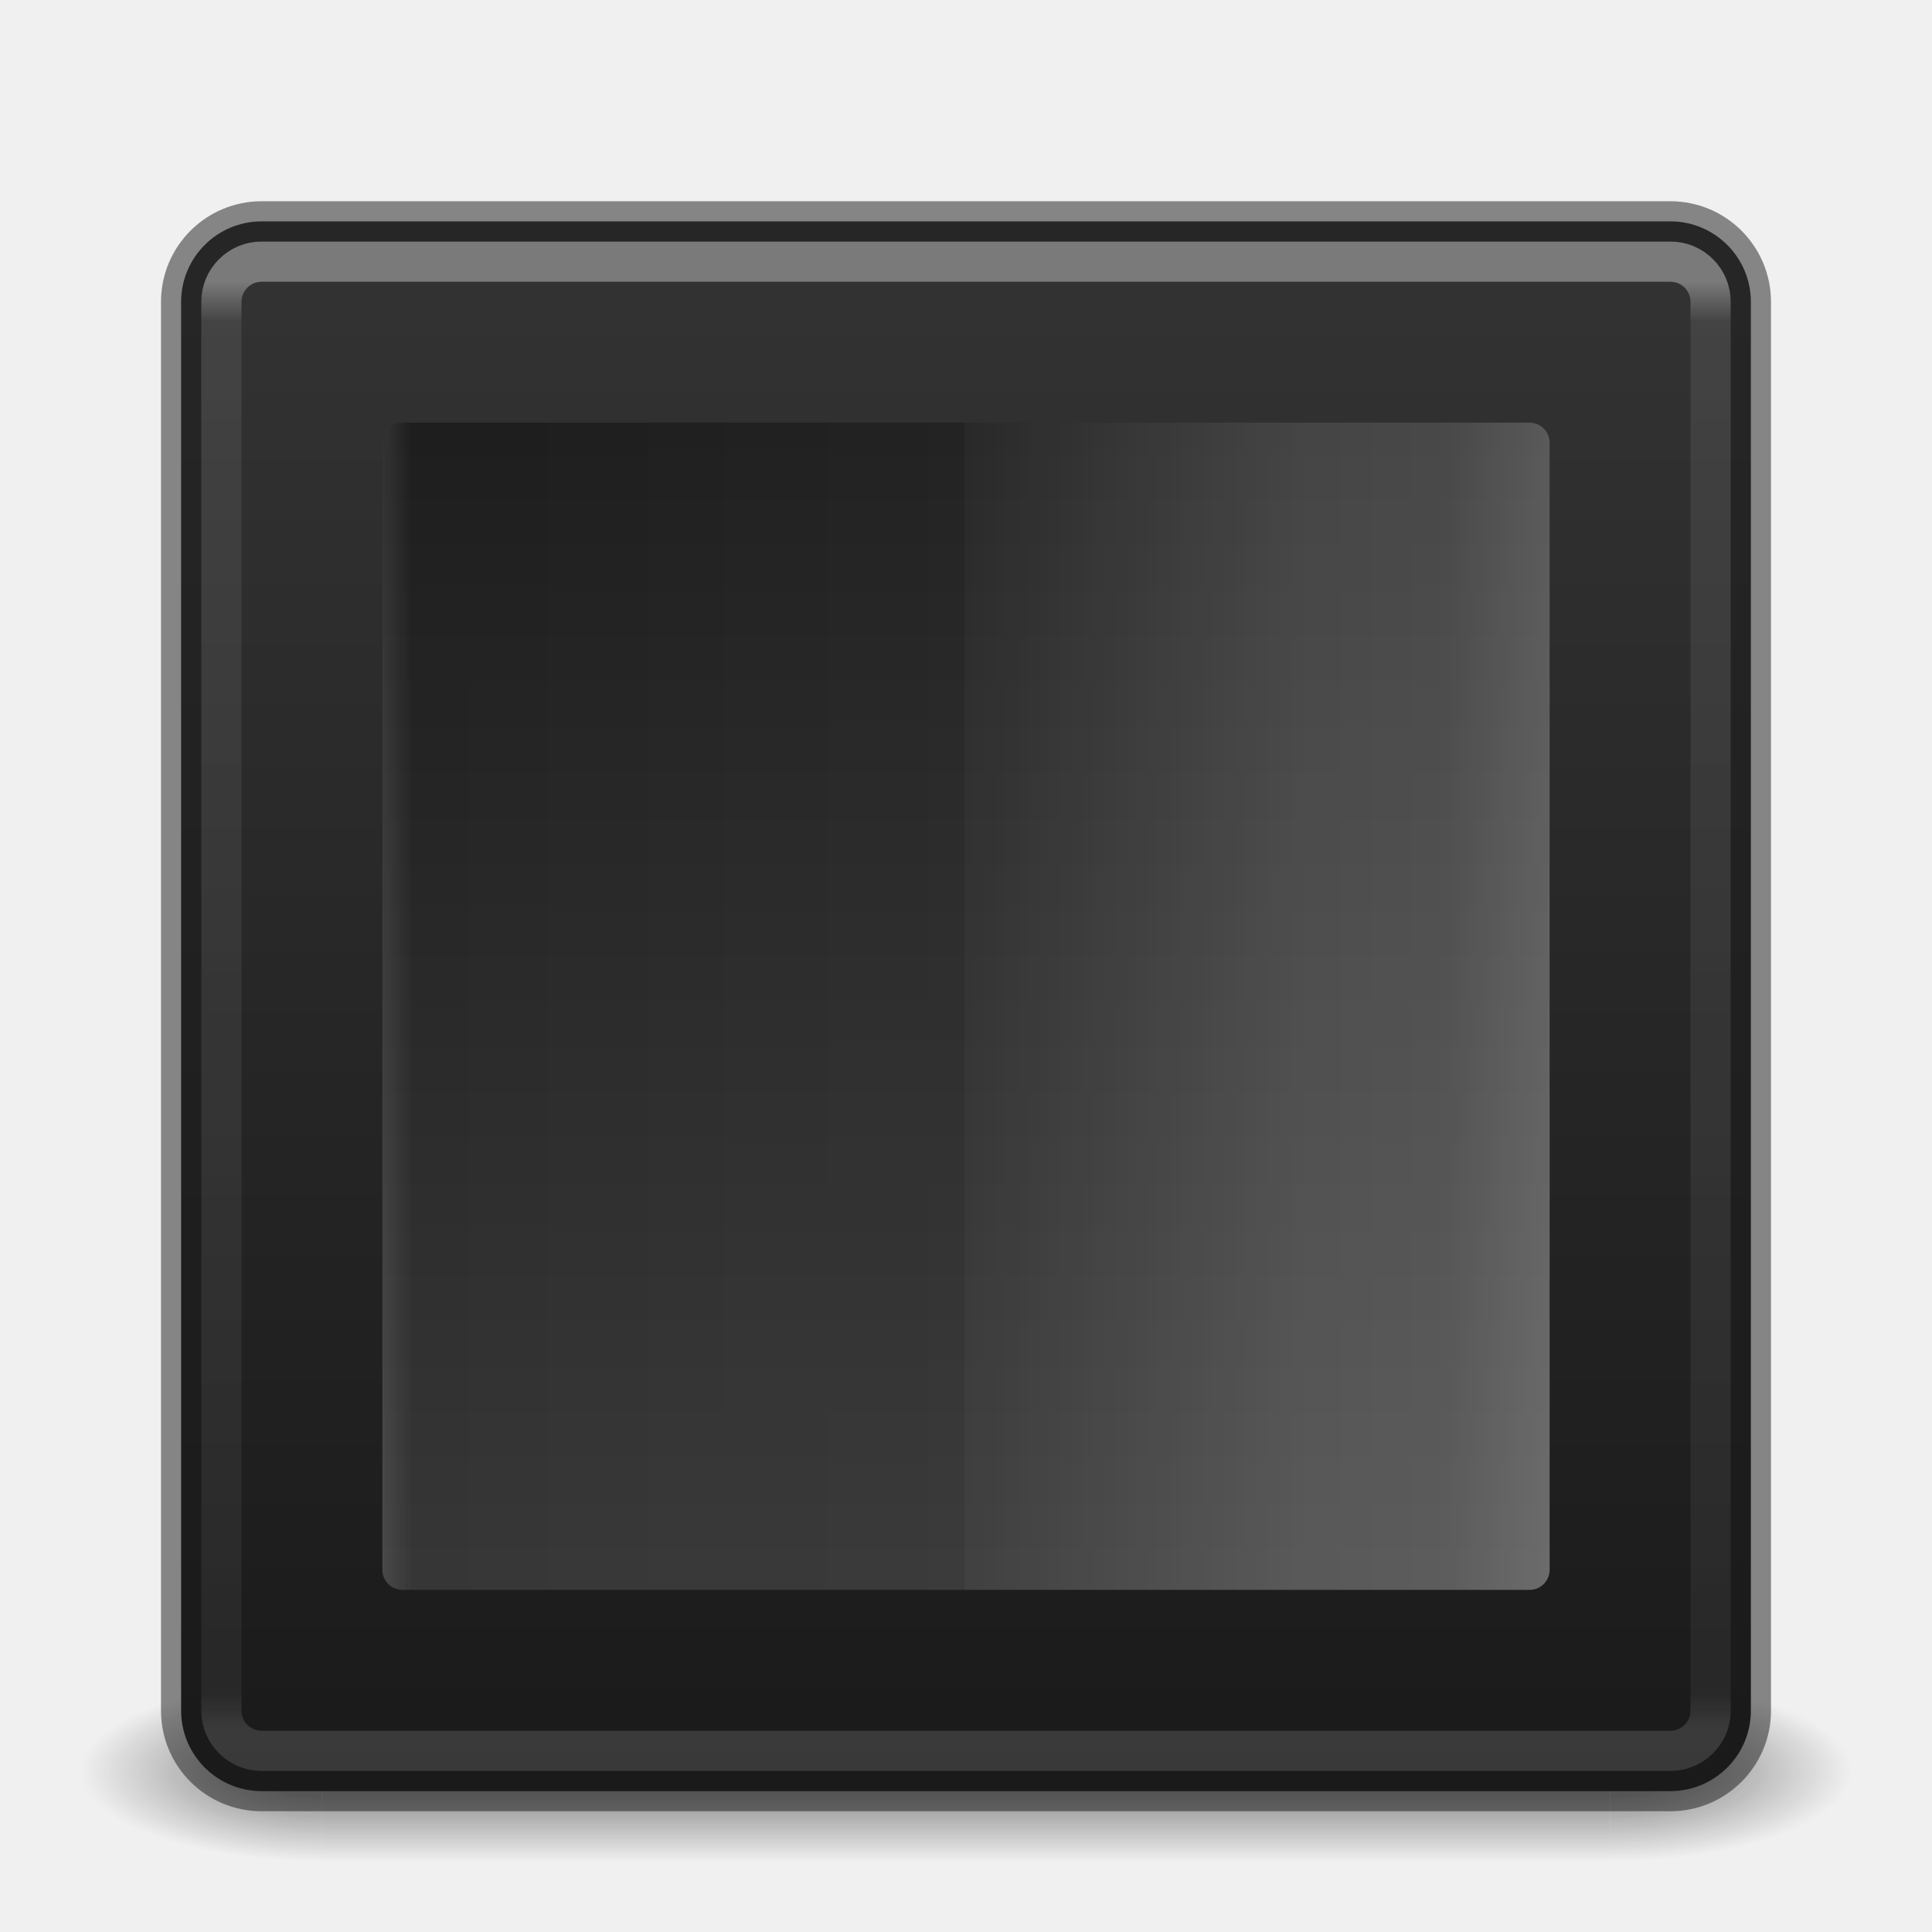
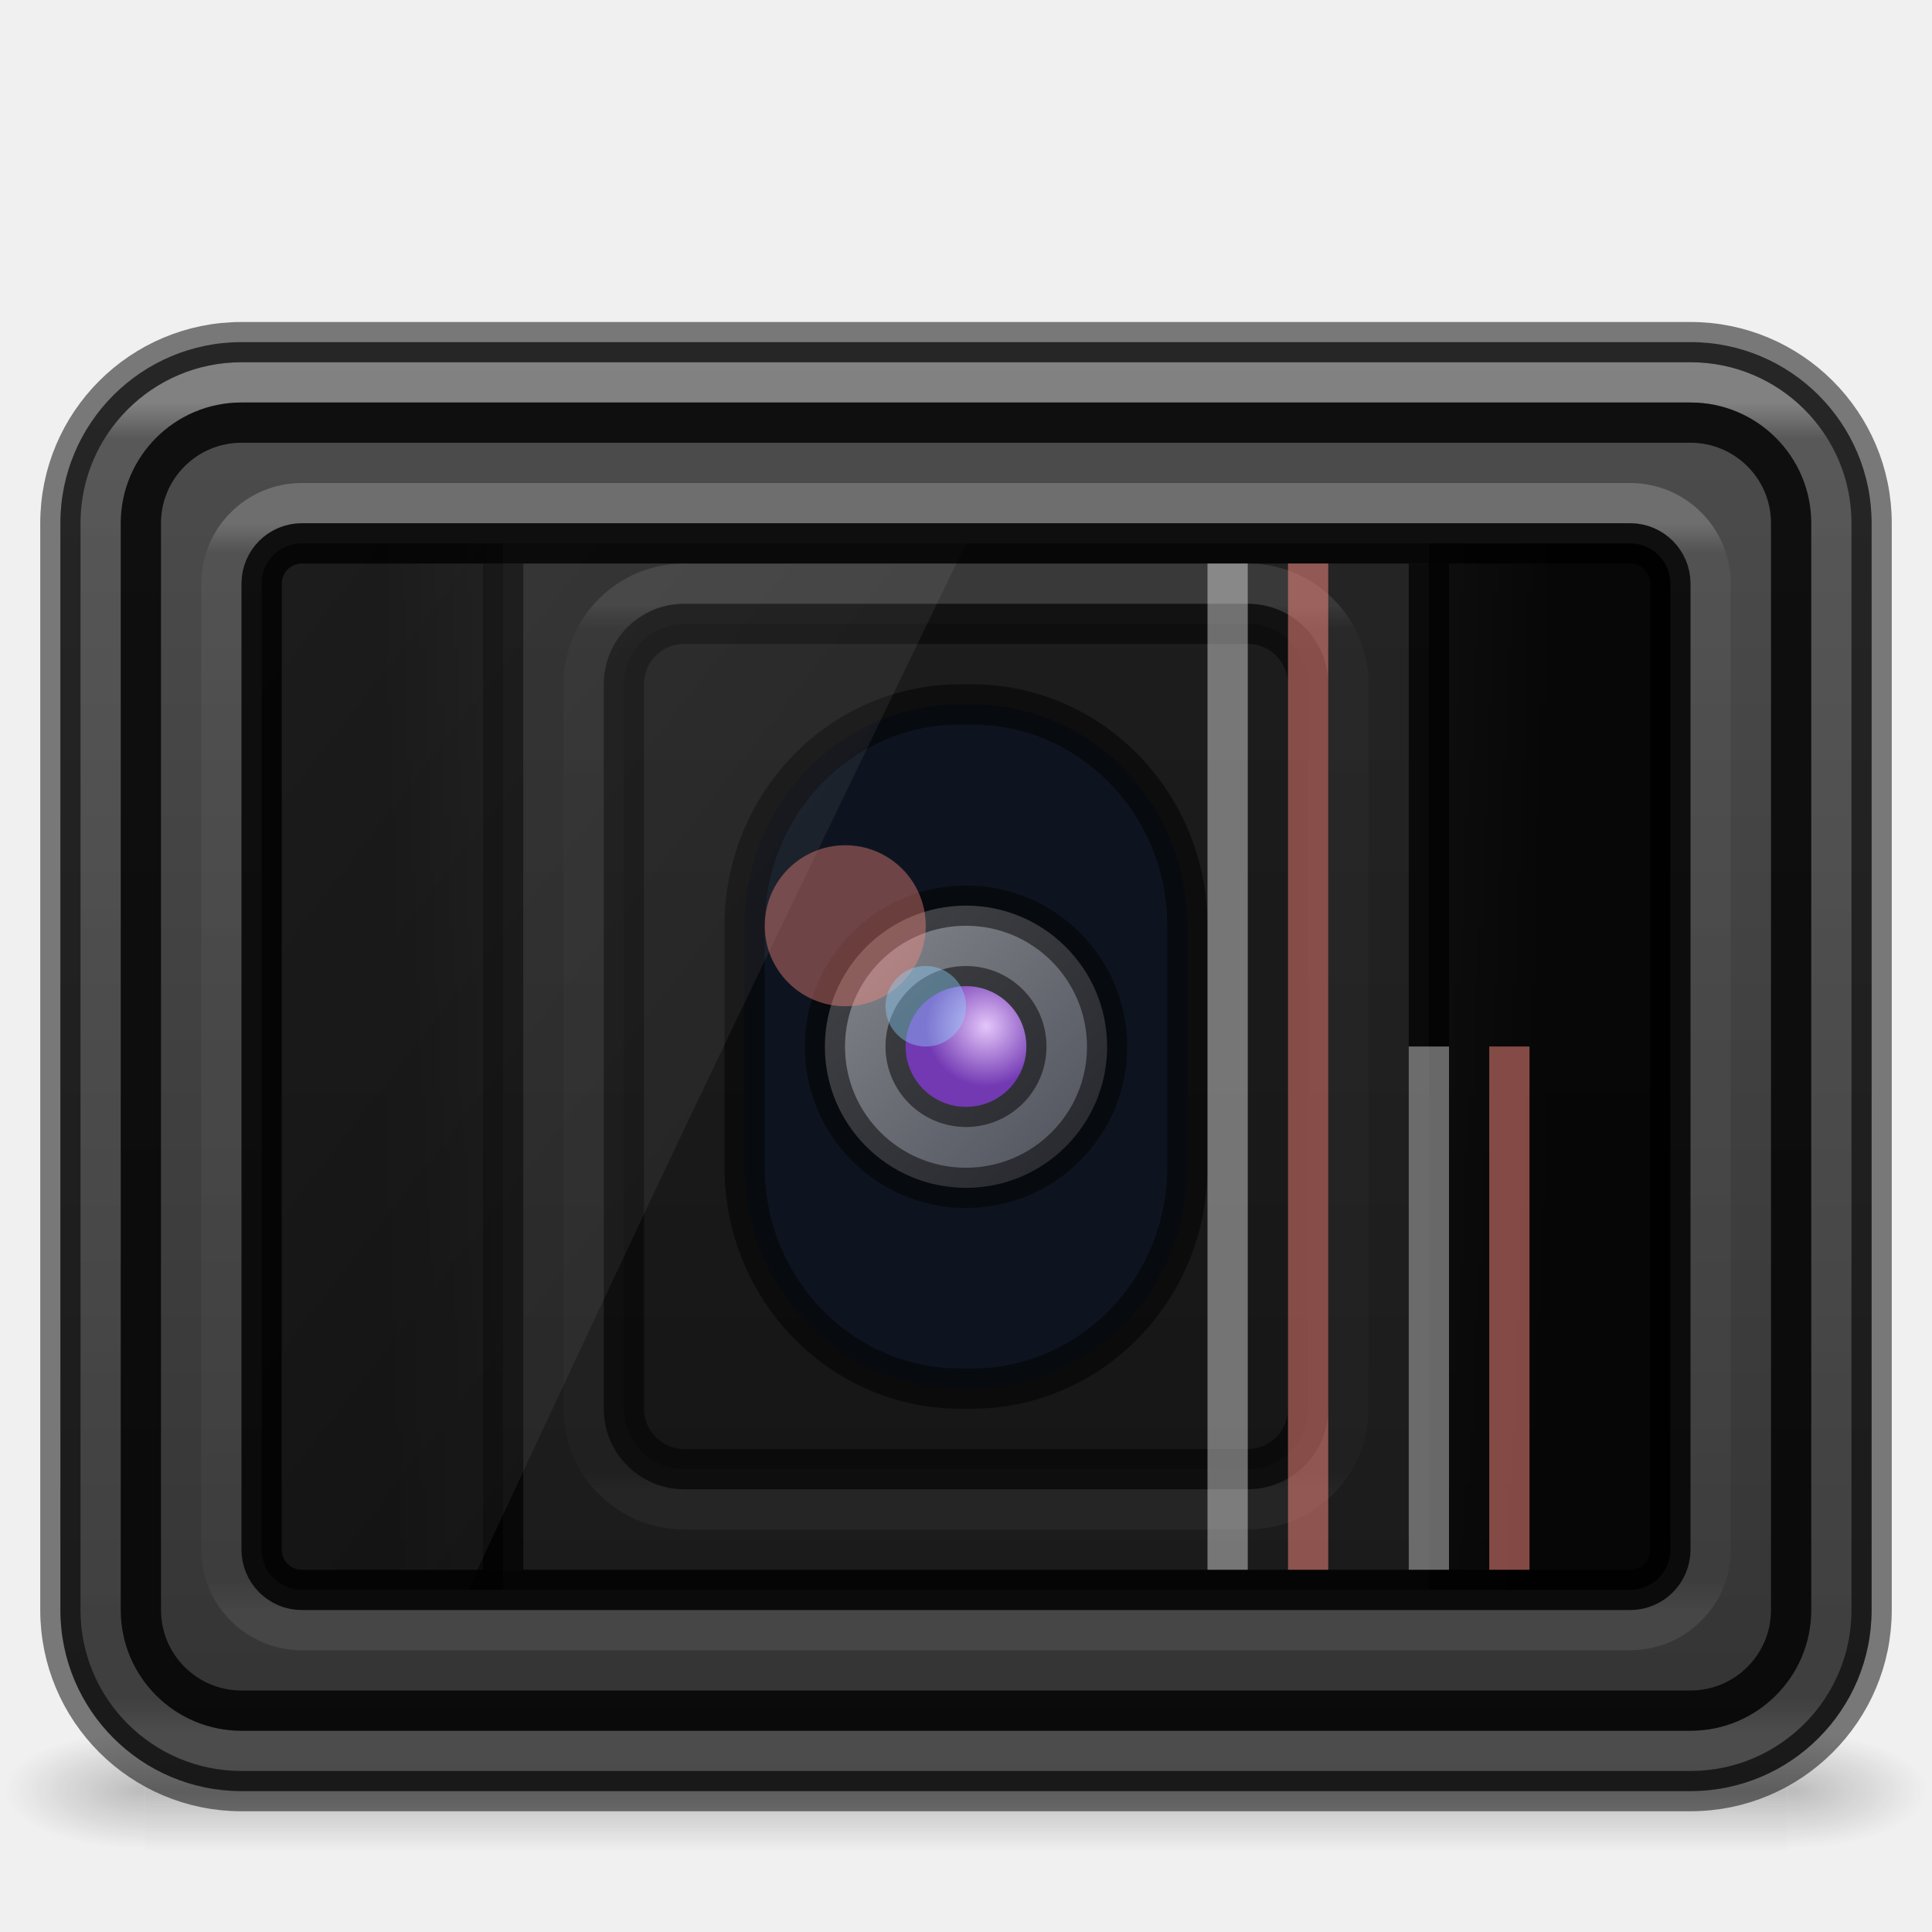
- <svg xmlns="http://www.w3.org/2000/svg" xmlns:xlink="http://www.w3.org/1999/xlink" version="1.1" width="48" height="48" id="svg6649">
-   <defs id="defs6651">
-     <linearGradient id="linearGradient889">
-       <stop offset="0" style="stop-color:#ffffff;stop-opacity:1" id="stop881" />
-       <stop id="stop893" style="stop-color:#ffffff;stop-opacity:0.725;" offset="0.09" />
-       <stop offset="0.215" style="stop-color:#ffffff;stop-opacity:0.667;" id="stop895" />
-       <stop offset="0.501" style="stop-color:#ffffff;stop-opacity:0.235" id="stop883" />
-       <stop id="stop891" style="stop-color:#ffffff;stop-opacity:0.141;" offset="0.501" />
-       <stop offset="0.974" style="stop-color:#ffffff;stop-opacity:0.056" id="stop885" />
-       <stop offset="1" style="stop-color:#ffffff;stop-opacity:0.392" id="stop887" />
+ <svg xmlns="http://www.w3.org/2000/svg" xmlns:xlink="http://www.w3.org/1999/xlink" version="1.1" width="48" height="48" id="svg4296">
+   <defs id="defs4298">
+     <linearGradient id="linearGradient941">
+       <stop id="stop937" offset="0" style="stop-color:#ffffff;stop-opacity:1;" />
+       <stop id="stop939" offset="1" style="stop-color:#ffffff;stop-opacity:0;" />
    </linearGradient>
-     <linearGradient id="linearGradient854">
-       <stop style="stop-color:#333333;stop-opacity:1" offset="0" id="stop850" />
-       <stop style="stop-color:#1a1a1a;stop-opacity:1" offset="1" id="stop852" />
+     <linearGradient id="linearGradient925">
+       <stop id="stop921" offset="0" style="stop-color:#000000;stop-opacity:0.9" />
+       <stop id="stop923" offset="1" style="stop-color:#000000;stop-opacity:0.8" />
    </linearGradient>
-     <linearGradient x1="167.983" y1="8.508" x2="167.983" y2="54.78" id="linearGradient5414" xlink:href="#linearGradient5803" gradientUnits="userSpaceOnUse" gradientTransform="matrix(0.710907,0,0,0.710907,-91.33499,2.139763)" />
-     <linearGradient id="linearGradient5803">
-       <stop id="stop5805" style="stop-color:#fff5ef;stop-opacity:1" offset="0" />
-       <stop id="stop5807" style="stop-color:#fef8dd;stop-opacity:1" offset="1" />
+     <linearGradient id="linearGradient904">
+       <stop id="stop900" offset="0" style="stop-color:#7e8087;stop-opacity:1" />
+       <stop id="stop902" offset="1" style="stop-color:#555761;stop-opacity:1" />
    </linearGradient>
-     <linearGradient x1="39" y1="6" x2="39" y2="41.945" id="linearGradient3058" xlink:href="#linearGradient3924-1" gradientUnits="userSpaceOnUse" gradientTransform="translate(4e-6,1.000006)" />
+     <linearGradient id="linearGradient896">
+       <stop id="stop892" offset="0" style="stop-color:#e4c6fa;stop-opacity:1" />
+       <stop id="stop894" offset="1" style="stop-color:#7239b3;stop-opacity:1" />
+     </linearGradient>
+     <linearGradient id="linearGradient940">
+       <stop id="stop936" offset="0" style="stop-color:#4d4d4d;stop-opacity:1" />
+       <stop id="stop938" offset="1" style="stop-color:#333333;stop-opacity:1" />
+     </linearGradient>
+     <linearGradient id="linearGradient932">
+       <stop id="stop928" style="stop-color:#181818;stop-opacity:1" offset="0" />
+       <stop id="stop930" style="stop-color:#181818;stop-opacity:0" offset="1" />
+     </linearGradient>
+     <linearGradient gradientTransform="matrix(0.08449704,0,0,0.01235294,-6.539646,38.47082)" gradientUnits="userSpaceOnUse" xlink:href="#linearGradient5048" id="linearGradient19619" y2="609.505" x2="302.857" y1="366.648" x1="302.857" />
+     <linearGradient id="linearGradient5048">
+       <stop offset="0" style="stop-color:#181818;stop-opacity:0" id="stop5050" />
+       <stop offset="0.5" style="stop-color:#181818;stop-opacity:1" id="stop5056" />
+       <stop offset="1" style="stop-color:#181818;stop-opacity:0" id="stop5052" />
+     </linearGradient>
+     <radialGradient gradientTransform="matrix(-0.0289166,0,0,0.01235294,21.02689,38.47085)" gradientUnits="userSpaceOnUse" xlink:href="#linearGradient5060" id="radialGradient19616" fy="486.648" fx="605.714" r="117.143" cy="486.648" cx="605.714" />
+     <linearGradient id="linearGradient5060">
+       <stop offset="0" style="stop-color:#181818;stop-opacity:1" id="stop5062" />
+       <stop offset="1" style="stop-color:#181818;stop-opacity:0" id="stop5064" />
+     </linearGradient>
+     <radialGradient gradientTransform="matrix(0.02891661,0,0,0.01235294,26.9731,38.47085)" gradientUnits="userSpaceOnUse" xlink:href="#linearGradient932" id="radialGradient19613" fy="486.648" fx="605.714" r="117.143" cy="486.648" cx="605.714" />
+     <linearGradient gradientUnits="userSpaceOnUse" y2="44.5" x2="24" y1="8.5" x1="24" id="linearGradient942" xlink:href="#linearGradient940" />
+     <linearGradient gradientTransform="translate(-5.000008,-4.999989)" gradientUnits="userSpaceOnUse" xlink:href="#linearGradient3924-1" id="linearGradient3058" y2="48" x2="39" y1="15" x1="39" />
    <linearGradient id="linearGradient3924-1">
-       <stop id="stop3926-3" style="stop-color:#ffffff;stop-opacity:1" offset="0" />
-       <stop id="stop3928-91" style="stop-color:#ffffff;stop-opacity:0.235" offset="0.028" />
-       <stop id="stop3930-6" style="stop-color:#ffffff;stop-opacity:0.157" offset="0.974" />
-       <stop id="stop3932-6" style="stop-color:#ffffff;stop-opacity:0.392" offset="1" />
+       <stop offset="0" style="stop-color:#ffffff;stop-opacity:1" id="stop3926-3" />
+       <stop offset="0.028" style="stop-color:#ffffff;stop-opacity:0.235" id="stop3928-91" />
+       <stop offset="0.974" style="stop-color:#ffffff;stop-opacity:0.157" id="stop3930-6" />
+       <stop offset="1" style="stop-color:#ffffff;stop-opacity:0.392" id="stop3932-6" />
    </linearGradient>
-     <radialGradient cx="4.993" cy="43.5" r="2.5" fx="4.993" fy="43.5" id="radialGradient3013" xlink:href="#linearGradient3688-166-749" gradientUnits="userSpaceOnUse" gradientTransform="matrix(2.076648,0,0,1.4,27.44224,-17.4)" />
-     <linearGradient id="linearGradient3688-166-749">
-       <stop id="stop2883" style="stop-color:#181818;stop-opacity:1" offset="0" />
-       <stop id="stop2885" style="stop-color:#181818;stop-opacity:0" offset="1" />
-     </linearGradient>
-     <radialGradient cx="4.993" cy="43.5" r="2.5" fx="4.993" fy="43.5" id="radialGradient3015" xlink:href="#linearGradient3688-464-309" gradientUnits="userSpaceOnUse" gradientTransform="matrix(2.076648,0,0,1.4,-20.55775,-104.4)" />
-     <linearGradient id="linearGradient3688-464-309">
-       <stop id="stop2889" style="stop-color:#181818;stop-opacity:1" offset="0" />
-       <stop id="stop2891" style="stop-color:#181818;stop-opacity:0" offset="1" />
-     </linearGradient>
-     <linearGradient id="linearGradient3702-501-757">
-       <stop id="stop2895" style="stop-color:#181818;stop-opacity:0" offset="0" />
-       <stop id="stop2897" style="stop-color:#181818;stop-opacity:1" offset="0.5" />
-       <stop id="stop2899" style="stop-color:#181818;stop-opacity:0" offset="1" />
-     </linearGradient>
-     <linearGradient x1="25.058" y1="47.028" x2="25.058" y2="39.999" id="linearGradient6647" xlink:href="#linearGradient3702-501-757" gradientUnits="userSpaceOnUse" gradientTransform="matrix(0.9870126,0,0,1,0.3116902,0)" />
-     <linearGradient xlink:href="#linearGradient854" id="linearGradient856" x1="23.528" y1="6.083" x2="23.528" y2="44.233" gradientUnits="userSpaceOnUse" />
-     <linearGradient xlink:href="#linearGradient854" id="linearGradient862" gradientUnits="userSpaceOnUse" x1="23.528" y1="6.083" x2="23.528" y2="44.233" gradientTransform="matrix(0.7435897,0,0,0.7435897,-41.84618,-43.58973)" />
-     <linearGradient xlink:href="#linearGradient889" id="linearGradient879" x1="-38.5" y1="-25" x2="-9.5" y2="-25" gradientUnits="userSpaceOnUse" spreadMethod="pad" />
+     <linearGradient y2="45" x2="39" y1="18" x1="39" gradientTransform="translate(-5.000008,-4.999989)" gradientUnits="userSpaceOnUse" id="linearGradient866" xlink:href="#linearGradient3924-1" />
+     <linearGradient y2="42" x2="39" y1="20" x1="39" gradientTransform="translate(-5.000008,-4.999989)" gradientUnits="userSpaceOnUse" id="linearGradient886" xlink:href="#linearGradient3924-1" />
+     <radialGradient gradientTransform="rotate(90,24.5,25.5)" gradientUnits="userSpaceOnUse" r="1.5" fy="25.5" fx="24.5" cy="25.5" cx="24.5" id="radialGradient898" xlink:href="#linearGradient896" />
+     <linearGradient gradientUnits="userSpaceOnUse" y2="28.5" x2="26.5" y1="23.5" x1="21.5" id="linearGradient906" xlink:href="#linearGradient904" />
+     <linearGradient gradientUnits="userSpaceOnUse" y2="26.5" x2="12.5" y1="26.5" x1="9.5" id="linearGradient927" xlink:href="#linearGradient925" />
+     <linearGradient gradientTransform="matrix(-1,0,0,1,48,0)" y2="26.5" x2="12.5" y1="26.5" x1="9.5" gradientUnits="userSpaceOnUse" id="linearGradient931" xlink:href="#linearGradient925" />
+     <linearGradient gradientUnits="userSpaceOnUse" y2="42" x2="44" y1="10" x1="3" id="linearGradient943" xlink:href="#linearGradient941" />
  </defs>
-   <g style="opacity:0.6" id="g3712-5" transform="matrix(1.157895,0,0,0.6428571,-3.789476,16.03572)">
-     <rect style="fill:url(#radialGradient3013);fill-opacity:1;stroke:none;stroke-width:1" id="rect2801-3" y="40" x="37.818" height="7" width="5.182" />
-     <rect style="fill:url(#radialGradient3015);fill-opacity:1;stroke:none;stroke-width:1" id="rect3696-6" transform="scale(-1)" y="-47" x="-10.182" height="7" width="5.182" />
-     <rect style="fill:url(#linearGradient6647);fill-opacity:1;stroke:none;stroke-width:1" id="rect3700-4" y="40" x="10.182" height="7" width="27.636" />
+   <g id="g984">
+     <g style="opacity:0.6" id="g3257">
+       <path style="display:inline;overflow:visible;visibility:visible;fill:url(#radialGradient19613);fill-opacity:1;fill-rule:nonzero;stroke:none;stroke-width:1;marker:none;opacity:0.4" id="path2883" d="m 44.4,43 c 0,0 0,3 0,3 1.489,0.006 3.6,-0.672 3.6,-1.5 0,-0.828 -1.662,-1.5 -3.6,-1.5 z" />
+       <path style="display:inline;overflow:visible;visibility:visible;fill:url(#radialGradient19616);fill-opacity:1;fill-rule:nonzero;stroke:none;stroke-width:1;marker:none;opacity:0.4" id="path2881" d="m 3.6,43 c 0,0 0,3 0,3 C 2.111,46.006 0,45.328 0,44.5 0,43.672 1.662,43 3.6,43 Z" />
+       <rect style="display:inline;overflow:visible;visibility:visible;fill:url(#linearGradient19619);fill-opacity:1;fill-rule:nonzero;stroke:none;stroke-width:1;marker:none;opacity:0.4" id="rect2879" y="43" x="3.6" height="3" width="40.8" />
+     </g>
+     <rect style="opacity:1;vector-effect:none;fill:url(#linearGradient942);fill-opacity:1;stroke:none;stroke-width:1;stroke-linecap:round;stroke-linejoin:round;stroke-miterlimit:4;stroke-dasharray:none;stroke-dashoffset:0;stroke-opacity:1" id="rect934" width="45" height="36" x="1.5" y="8.5" rx="4.5" ry="4.5" />
+     <path id="path929" d="m 40.5,13.5 c 0.554,0 1,0.446 1,1 v 24 c 0,0.554 -0.446,1 -1,1 h -3.5 -0.5 -1 v -1 -1 -23 -1 h 1 z" style="opacity:1;fill:url(#linearGradient931);fill-opacity:1;stroke:none;stroke-width:1;stroke-linecap:round;stroke-linejoin:round;stroke-opacity:1" />
+     <path style="opacity:1;fill:url(#linearGradient927);fill-opacity:1;stroke:none;stroke-width:1;stroke-linecap:round;stroke-linejoin:round;stroke-opacity:1" d="M 7.5 13.5 C 6.946 13.5 6.5 13.946 6.5 14.5 L 6.5 38.5 C 6.5 39.054 6.946 39.5 7.5 39.5 L 11 39.5 L 11.5 39.5 L 12.5 39.5 L 12.5 38.5 L 12.5 37.5 L 12.5 14.5 L 12.5 13.5 L 11.5 13.5 L 7.5 13.5 z " id="rect914" />
+     <rect style="opacity:0.5;fill:#000000;fill-opacity:1;stroke:none;stroke-width:1;stroke-linecap:round;stroke-linejoin:round;stroke-opacity:1" id="rect912" width="23" height="26" x="12.5" y="13.5" rx="0" ry="0" />
+     <rect ry="1.5" rx="1.5" y="15.5" x="15.5" height="21" width="17" id="rect910" style="opacity:0.2;fill:#000000;fill-opacity:1;stroke:none;stroke-width:1;stroke-linecap:round;stroke-linejoin:round;stroke-opacity:1" />
+     <rect ry="5.5" rx="5.358" y="17.5" x="18.5" height="17" width="11" id="rect908" style="opacity:1;fill:#0e141f;fill-opacity:1;stroke:none;stroke-width:1;stroke-linecap:round;stroke-linejoin:round;stroke-opacity:1" />
+     <rect style="opacity:0.3;vector-effect:none;fill:none;fill-opacity:1;stroke:url(#linearGradient3058);stroke-width:1;stroke-linecap:round;stroke-linejoin:round;stroke-miterlimit:4;stroke-dasharray:none;stroke-dashoffset:0;stroke-opacity:1" id="rect6741-5-0-2-3" y="9.5" x="2.5" ry="3.5" rx="3.5" height="34" width="43" />
+     <rect style="color:#000000;display:inline;overflow:visible;visibility:visible;opacity:0.5;fill:none;stroke:#000000;stroke-width:1;stroke-linecap:round;stroke-linejoin:round;stroke-miterlimit:4;stroke-dasharray:none;stroke-dashoffset:0;stroke-opacity:1.0;marker:none;enable-background:accumulate" id="rect5505-21-3-8-9-1-1" y="8.5" x="1.5" ry="4.5" rx="4.5" height="36" width="45" />
+     <rect width="41" height="32" rx="2.5" ry="2.5" x="3.5" y="10.5" id="rect860" style="color:#000000;display:inline;overflow:visible;visibility:visible;opacity:0.8;fill:none;stroke:#000000;stroke-width:1;stroke-linecap:round;stroke-linejoin:round;stroke-miterlimit:4;stroke-dasharray:none;stroke-dashoffset:0;stroke-opacity:1.0;marker:none;enable-background:accumulate" />
+     <rect width="37" height="28" rx="2" ry="2" x="5.5" y="12.5" id="rect864" style="opacity:0.2;vector-effect:none;fill:none;fill-opacity:1;stroke:url(#linearGradient866);stroke-width:1;stroke-linecap:round;stroke-linejoin:round;stroke-miterlimit:4;stroke-dasharray:none;stroke-dashoffset:0;stroke-opacity:1" />
+     <path style="opacity:0.7;fill:none;stroke:#000000;stroke-width:1px;stroke-linecap:butt;stroke-linejoin:miter;stroke-opacity:1" d="M 12.5,14 V 39" id="path868" />
+     <path id="path870" d="M 35.5,14 V 39" style="opacity:0.7;fill:none;stroke:#000000;stroke-width:1px;stroke-linecap:butt;stroke-linejoin:miter;stroke-opacity:1" />
+     <rect style="opacity:0.5;fill:none;fill-opacity:1;stroke:#000000;stroke-width:1;stroke-linecap:round;stroke-linejoin:round;stroke-opacity:1" id="rect872" width="17" height="21" x="15.5" y="15.5" rx="1.5" ry="1.5" />
+     <rect style="opacity:0.5;fill:none;fill-opacity:1;stroke:#000000;stroke-width:1;stroke-linecap:round;stroke-linejoin:round;stroke-opacity:1" id="rect874" width="11" height="17" x="18.5" y="17.5" rx="5.358" ry="5.5" />
+     <circle r="3.506" cy="26.006" cx="24" id="circle882" style="opacity:1;fill:url(#linearGradient906);fill-opacity:1;stroke:none;stroke-width:1;stroke-linecap:round;stroke-linejoin:round;stroke-opacity:1" />
+     <circle style="opacity:0.5;fill:none;fill-opacity:1;stroke:#000000;stroke-width:1;stroke-linecap:round;stroke-linejoin:round;stroke-opacity:1" id="path876" cx="24" cy="26.006" r="3.506" />
+     <circle style="opacity:0.5;fill:none;fill-opacity:1;stroke:#000000;stroke-width:1;stroke-linecap:round;stroke-linejoin:round;stroke-opacity:1" id="path878" cx="24" cy="26" r="1.5" />
+     <circle r="1.5" cy="26" cx="24" id="circle880" style="opacity:1;fill:url(#radialGradient898);fill-opacity:1;stroke:none;stroke-width:1;stroke-linecap:round;stroke-linejoin:round;stroke-opacity:1" />
+     <rect style="opacity:0.1;vector-effect:none;fill:none;fill-opacity:1;stroke:url(#linearGradient886);stroke-width:1;stroke-linecap:round;stroke-linejoin:round;stroke-miterlimit:4;stroke-dasharray:none;stroke-dashoffset:0;stroke-opacity:1" id="rect884" y="14.5" x="14.5" ry="2.5" rx="2.5" height="23" width="19" />
+     <path style="color:#000000;display:inline;overflow:visible;visibility:visible;opacity:0.1;fill:url(#linearGradient943);fill-opacity:1;stroke:none;stroke-width:1;stroke-linecap:round;stroke-linejoin:round;stroke-miterlimit:4;stroke-dasharray:none;stroke-dashoffset:0;stroke-opacity:1;marker:none;enable-background:accumulate" d="M 7.5,13.5 H 24 C 17,28 17,28 11.625,39.5 H 7.5 c -0.554,0 -1,-0.446 -1,-1 v -24 c 0,-0.554 0.446,-1 1,-1 z" id="rect933" />
+     <rect width="35" height="26" rx="1" ry="1" x="6.5" y="13.5" id="rect858" style="color:#000000;display:inline;overflow:visible;visibility:visible;opacity:0.8;fill:none;stroke:#000000;stroke-width:1;stroke-linecap:round;stroke-linejoin:round;stroke-miterlimit:4;stroke-dasharray:none;stroke-dashoffset:0;stroke-opacity:1;marker:none;enable-background:accumulate" />
+     <circle style="opacity:0.4;fill:#ff8c82;fill-opacity:1;stroke:none;stroke-width:1;stroke-linecap:round;stroke-linejoin:round;stroke-opacity:1" id="path888" cx="21" cy="23" r="2" />
+     <circle style="opacity:0.4;fill:#8cd5ff;fill-opacity:1;stroke:none;stroke-width:1;stroke-linecap:round;stroke-linejoin:round;stroke-opacity:1" id="path890" cx="23" cy="25" r="1" />
+     <path style="opacity:0.4;fill:none;stroke:#ffffff;stroke-width:1px;stroke-linecap:butt;stroke-linejoin:miter;stroke-opacity:1" d="M 30.5,14 V 39" id="path945" />
+     <path id="path947" d="M 32.5,14 V 39" style="opacity:0.5;fill:none;stroke:#ff8c82;stroke-width:1px;stroke-linecap:butt;stroke-linejoin:miter;stroke-opacity:1" />
+     <path style="opacity:0.4;fill:none;stroke:#ffffff;stroke-width:1px;stroke-linecap:butt;stroke-linejoin:miter;stroke-opacity:1" d="M 35.5,26 V 39" id="path949" />
+     <path id="path951" d="M 37.5,26 V 39" style="opacity:0.5;fill:none;stroke:#ff8c82;stroke-width:1px;stroke-linecap:butt;stroke-linejoin:miter;stroke-opacity:1" />
  </g>
-   <rect style="color:#000000;display:inline;overflow:visible;visibility:visible;opacity:1;fill:url(#linearGradient856);fill-opacity:1;fill-rule:nonzero;stroke:none;stroke-width:1;marker:none;enable-background:accumulate" id="rect5505-21" y="5.5" x="4.5" ry="2" rx="2" height="39" width="39" />
-   <rect style="opacity:0.35;fill:none;stroke:url(#linearGradient3058);stroke-width:1;stroke-linecap:round;stroke-linejoin:round;stroke-miterlimit:4;stroke-dasharray:none;stroke-dashoffset:0;stroke-opacity:1" id="rect6741" y="6.5" x="5.5" ry="1" rx="1" height="37" width="37" />
-   <rect style="color:#000000;display:inline;overflow:visible;visibility:visible;opacity:0.5;fill:none;stroke:#1a1a1a;stroke-width:1;stroke-linecap:round;stroke-linejoin:round;stroke-miterlimit:4;stroke-dasharray:none;stroke-dashoffset:0;stroke-opacity:1;marker:none;enable-background:accumulate" id="rect5505-21-3-2" y="5.5" x="4.5" ry="2" rx="2" height="39" width="39" />
-   <rect width="29" height="29" rx="0.5" ry="0.5" x="-38.5" y="-39.5" id="rect860" style="color:#000000;display:inline;overflow:visible;visibility:visible;opacity:1;fill:url(#linearGradient862);fill-opacity:1;fill-rule:nonzero;stroke:none;stroke-width:0.744;marker:none;enable-background:accumulate" transform="scale(-1)" />
-   <rect transform="scale(-1)" style="color:#000000;display:inline;overflow:visible;visibility:visible;opacity:0.281;fill:url(#linearGradient879);fill-opacity:1;fill-rule:nonzero;stroke:none;stroke-width:0.744;marker:none;enable-background:accumulate" id="rect864" y="-39.5" x="-38.5" ry="0.5" rx="0.5" height="29" width="29" />
</svg>
